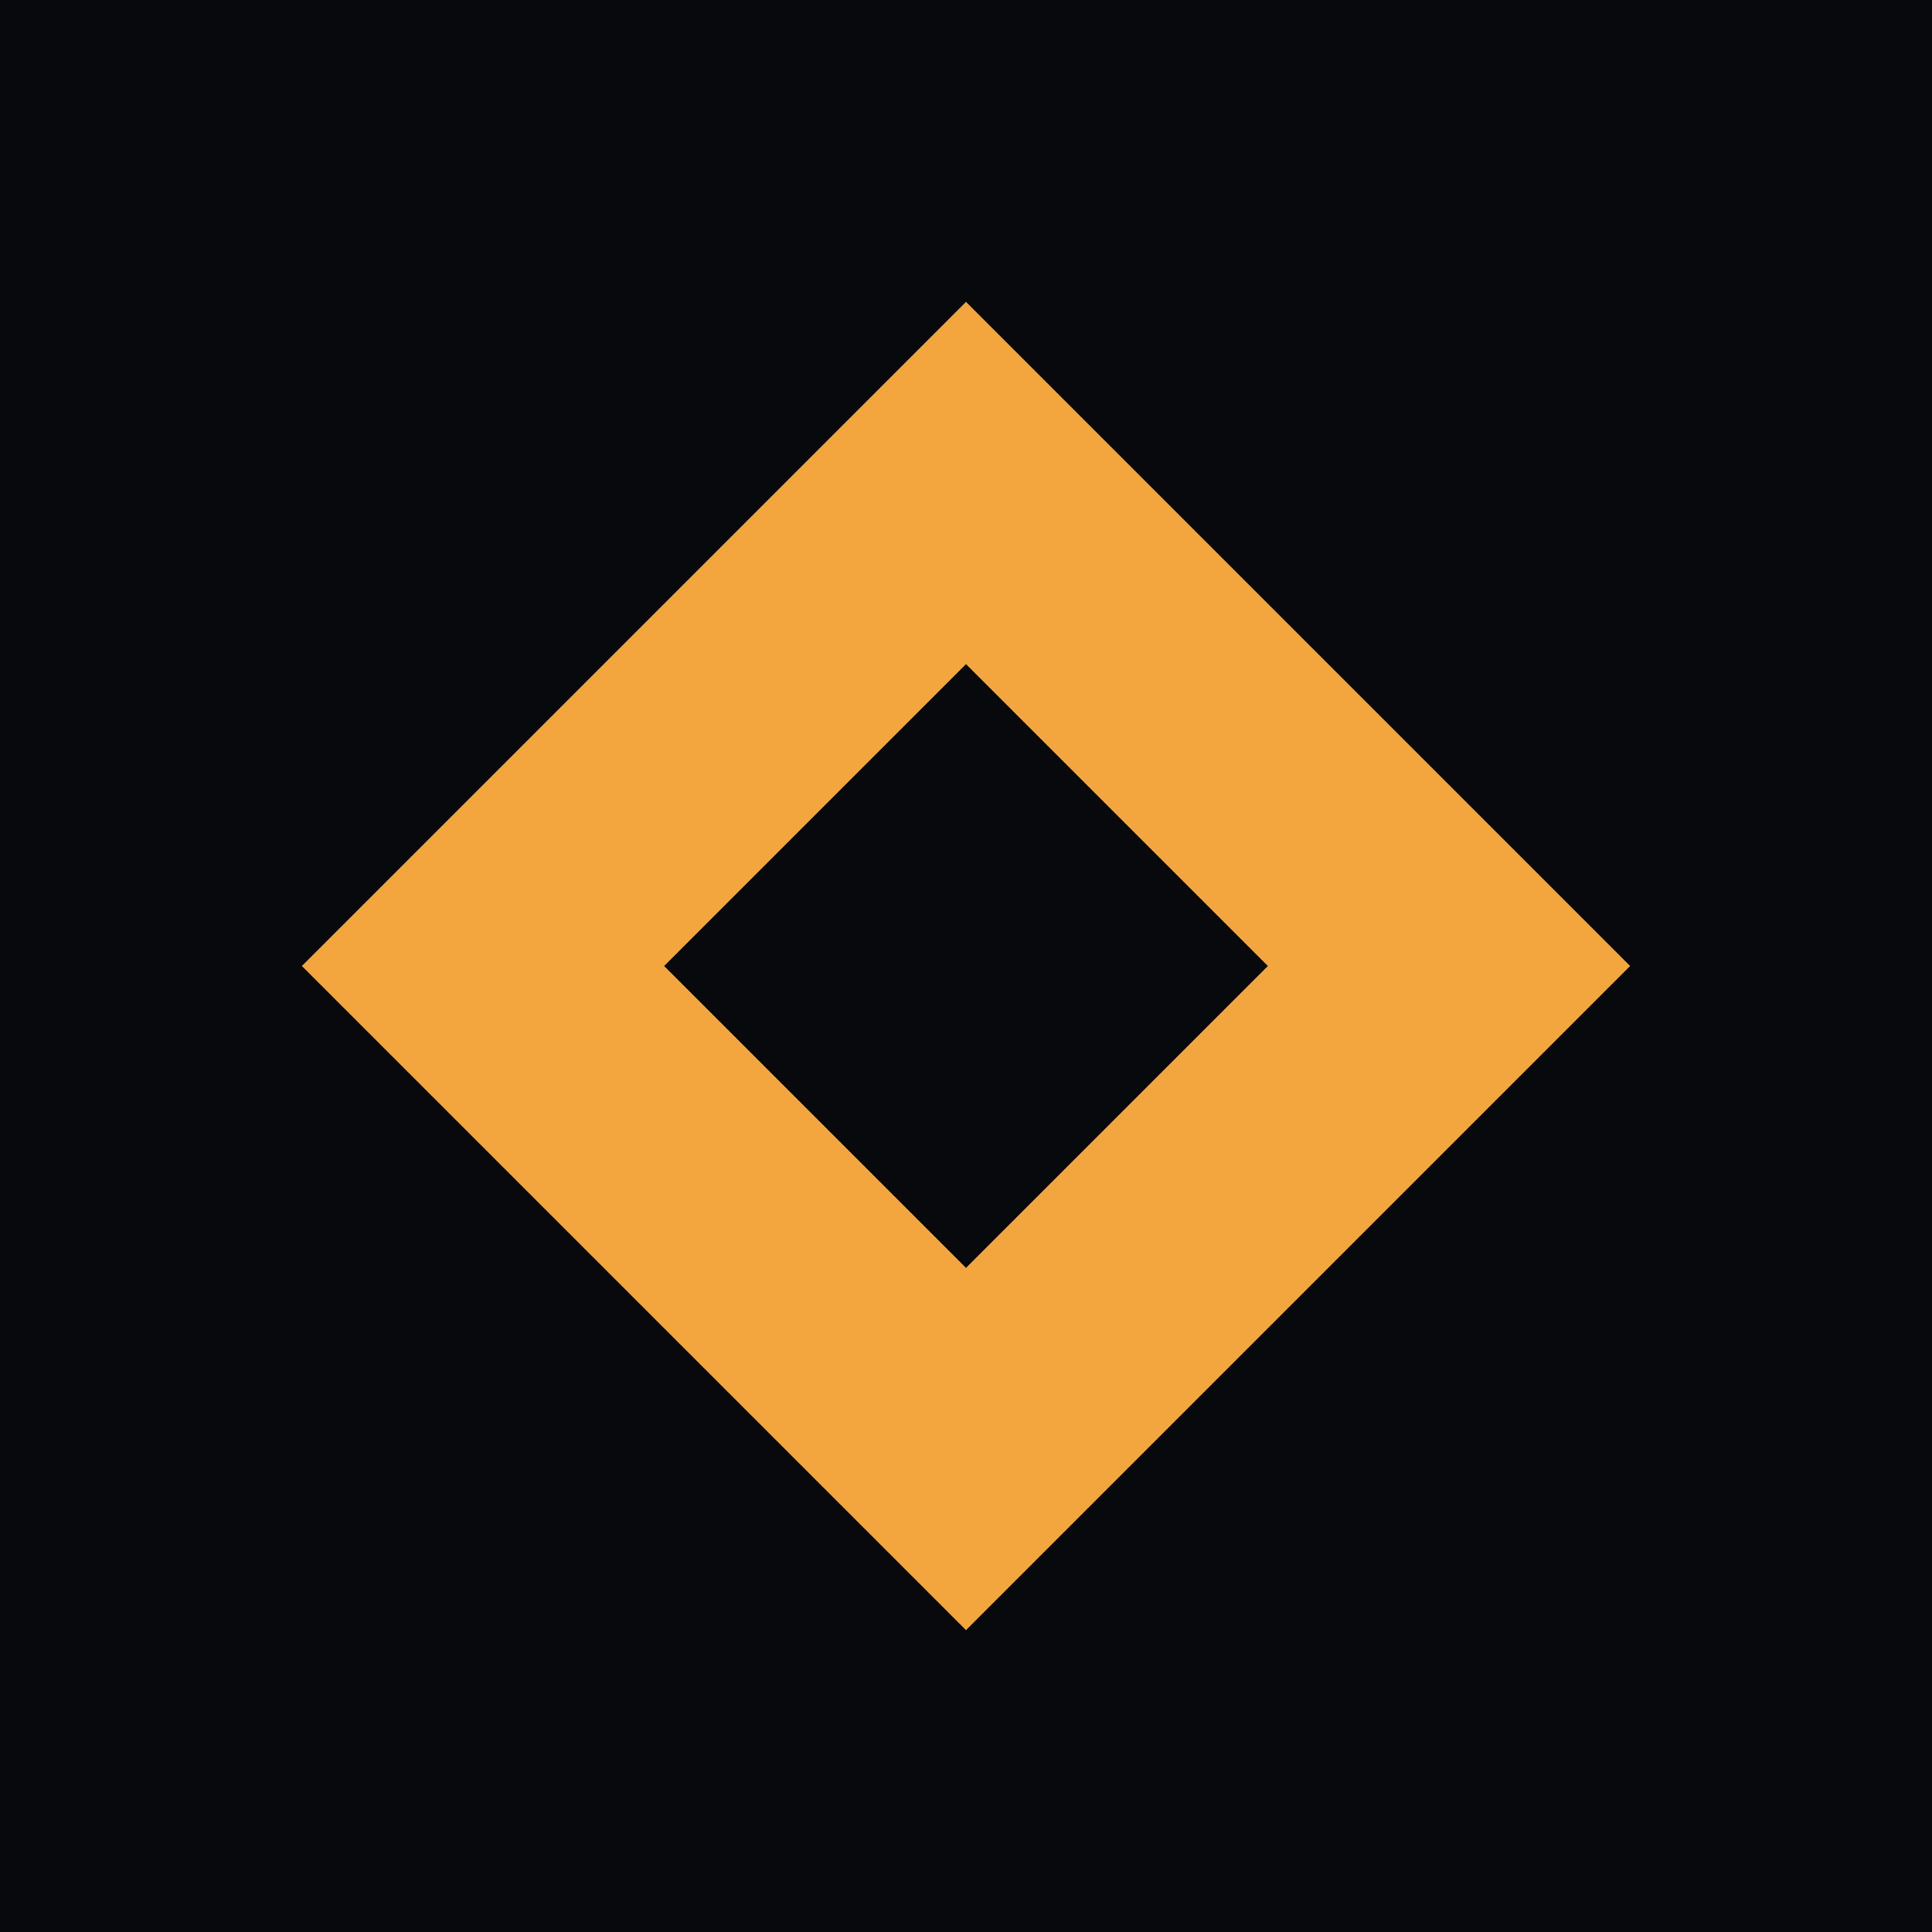
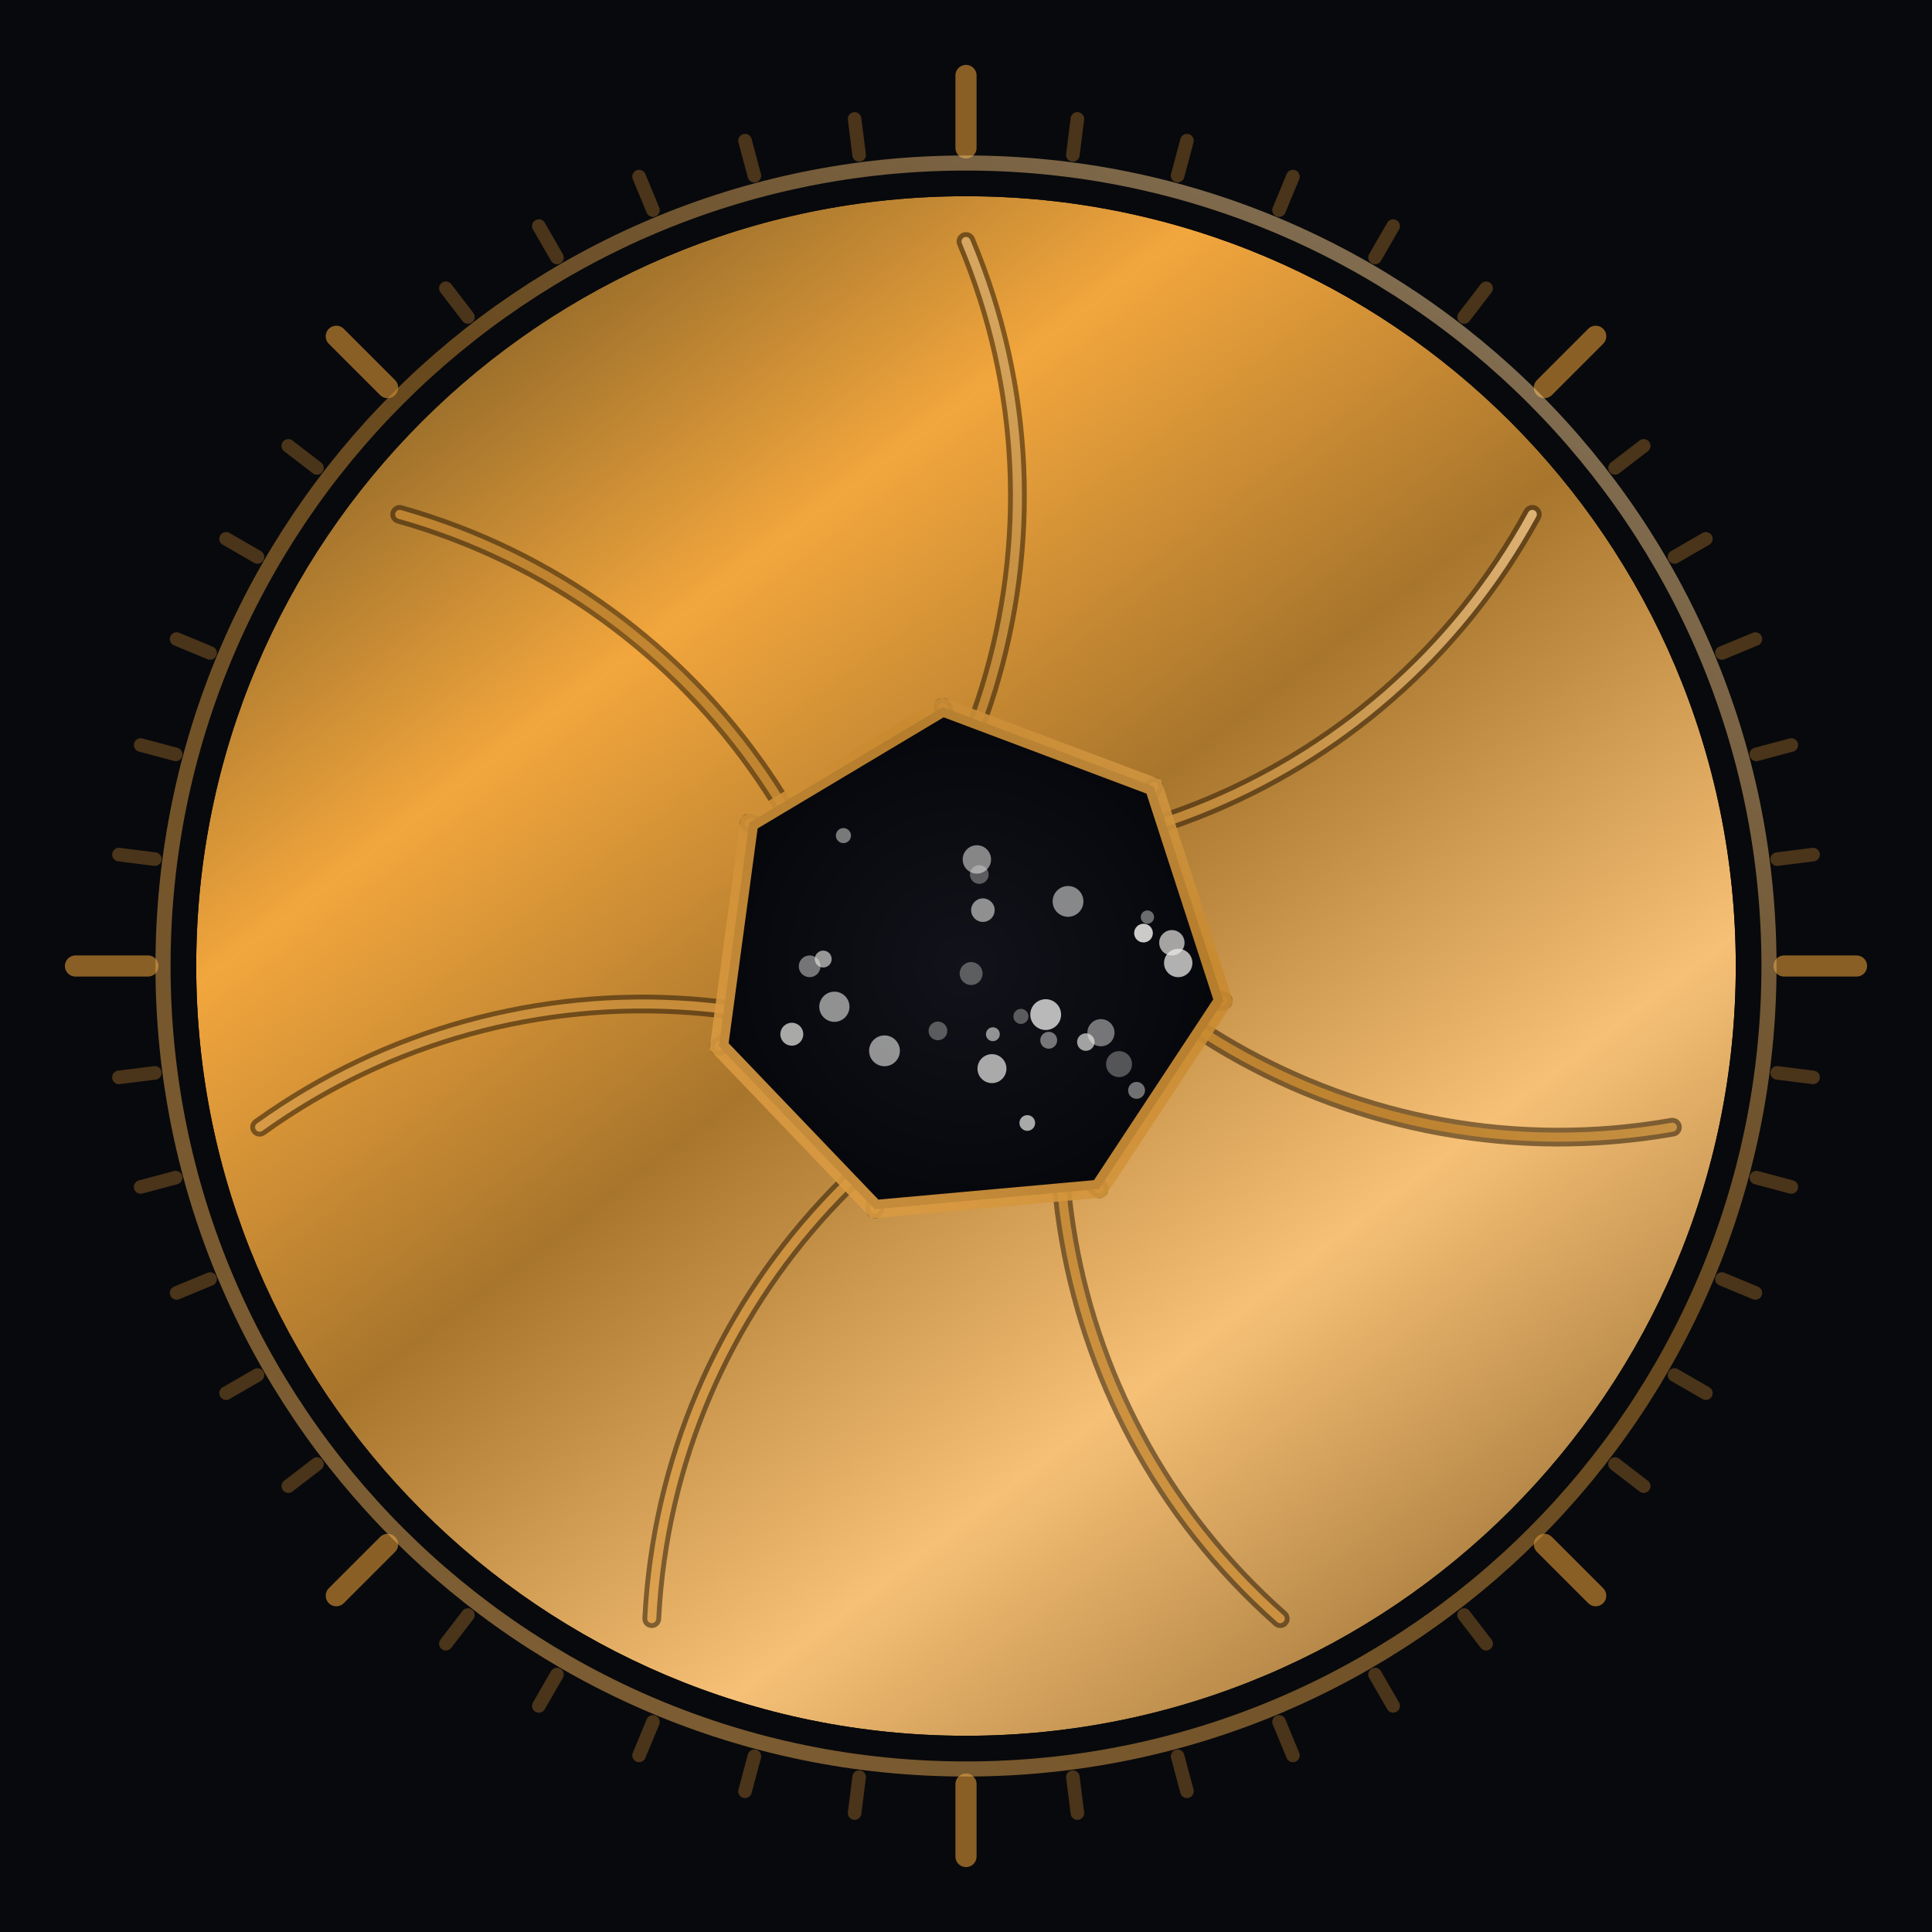
- <svg xmlns="http://www.w3.org/2000/svg" viewBox="0 0 32 32">
-   <rect width="32" height="32" fill="#08090c" />
-   <path d="M16 5 L27 16 L16 27 L5 16 Z" fill="#f2a63d" />
-   <path d="M16 11 L21 16 L16 21 L11 16 Z" fill="#08090c" />
+ <svg xmlns="http://www.w3.org/2000/svg" width="512" height="512" viewBox="0 0 64 64" role="img" aria-labelledby="lat-title lat-desc">
+   <defs>
+     <linearGradient id="brass-body" x1="14" y1="8" x2="52" y2="58" gradientUnits="userSpaceOnUse">
+       <stop offset="0" stop-color="#7a5a24" />
+       <stop offset="0.24" stop-color="#f2a63d" />
+       <stop offset="0.46" stop-color="#a8752c" />
+       <stop offset="0.71" stop-color="#f6c076" />
+       <stop offset="1" stop-color="#8a6127" />
+     </linearGradient>
+     <linearGradient id="brass-edge" x1="52" y1="10" x2="16" y2="56" gradientUnits="userSpaceOnUse">
+       <stop offset="0" stop-color="#ffd9a1" />
+       <stop offset="0.42" stop-color="#c8892f" />
+       <stop offset="1" stop-color="#f4b45c" />
+     </linearGradient>
+     <radialGradient id="bore" cx="32" cy="32" r="9" gradientUnits="userSpaceOnUse">
+       <stop offset="0" stop-color="#12131a" />
+       <stop offset="1" stop-color="#05060a" />
+     </radialGradient>
+     <mask id="ring">
+       <rect width="64" height="64" fill="#000" />
+       <circle cx="32" cy="32" r="25.5" fill="#fff" />
+       <path d="M23.82 34.66 L24.82 27.26 L31.23 23.43 L38.22 26.06 L40.52 33.15 L36.41 39.38 L28.98 40.05 Z" fill="#000" />
+     </mask>
+     <clipPath id="bore-clip">
+       <path d="M23.82 34.66 L24.82 27.26 L31.23 23.43 L38.22 26.06 L40.52 33.15 L36.41 39.38 L28.98 40.05 Z" />
+     </clipPath>
+   </defs>
+   <g data-identity-mark="lathilda" data-instrument="iris-diaphragm">
+     <rect width="64" height="64" fill="#08090c" />
+     <g data-layer="barrel">
+       <path d="M59.1 32 L61.5 32" stroke="#f2a63d" stroke-width="0.7" stroke-opacity="0.55" stroke-linecap="round" />
+       <path d="M58.87 35.54 L60.06 35.69" stroke="#f2a63d" stroke-width="0.45" stroke-opacity="0.28" stroke-linecap="round" />
+       <path d="M58.18 39.01 L59.34 39.32" stroke="#f2a63d" stroke-width="0.45" stroke-opacity="0.28" stroke-linecap="round" />
+       <path d="M57.04 42.37 L58.15 42.83" stroke="#f2a63d" stroke-width="0.45" stroke-opacity="0.28" stroke-linecap="round" />
+       <path d="M55.47 45.55 L56.51 46.15" stroke="#f2a63d" stroke-width="0.45" stroke-opacity="0.28" stroke-linecap="round" />
+       <path d="M53.5 48.5 L54.45 49.23" stroke="#f2a63d" stroke-width="0.45" stroke-opacity="0.28" stroke-linecap="round" />
+       <path d="M51.16 51.16 L52.86 52.86" stroke="#f2a63d" stroke-width="0.7" stroke-opacity="0.55" stroke-linecap="round" />
+       <path d="M48.5 53.5 L49.23 54.45" stroke="#f2a63d" stroke-width="0.45" stroke-opacity="0.28" stroke-linecap="round" />
+       <path d="M45.55 55.47 L46.15 56.51" stroke="#f2a63d" stroke-width="0.45" stroke-opacity="0.28" stroke-linecap="round" />
+       <path d="M42.37 57.04 L42.83 58.15" stroke="#f2a63d" stroke-width="0.45" stroke-opacity="0.28" stroke-linecap="round" />
+       <path d="M39.01 58.18 L39.32 59.34" stroke="#f2a63d" stroke-width="0.45" stroke-opacity="0.28" stroke-linecap="round" />
+       <path d="M35.54 58.87 L35.69 60.06" stroke="#f2a63d" stroke-width="0.45" stroke-opacity="0.28" stroke-linecap="round" />
+       <path d="M32 59.1 L32 61.5" stroke="#f2a63d" stroke-width="0.7" stroke-opacity="0.55" stroke-linecap="round" />
+       <path d="M28.46 58.87 L28.31 60.06" stroke="#f2a63d" stroke-width="0.45" stroke-opacity="0.28" stroke-linecap="round" />
+       <path d="M24.99 58.18 L24.68 59.34" stroke="#f2a63d" stroke-width="0.45" stroke-opacity="0.28" stroke-linecap="round" />
+       <path d="M21.63 57.04 L21.17 58.15" stroke="#f2a63d" stroke-width="0.45" stroke-opacity="0.28" stroke-linecap="round" />
+       <path d="M18.45 55.47 L17.85 56.51" stroke="#f2a63d" stroke-width="0.45" stroke-opacity="0.28" stroke-linecap="round" />
+       <path d="M15.5 53.5 L14.77 54.45" stroke="#f2a63d" stroke-width="0.45" stroke-opacity="0.28" stroke-linecap="round" />
+       <path d="M12.84 51.16 L11.14 52.86" stroke="#f2a63d" stroke-width="0.7" stroke-opacity="0.55" stroke-linecap="round" />
+       <path d="M10.5 48.5 L9.55 49.23" stroke="#f2a63d" stroke-width="0.45" stroke-opacity="0.28" stroke-linecap="round" />
+       <path d="M8.53 45.55 L7.49 46.15" stroke="#f2a63d" stroke-width="0.45" stroke-opacity="0.28" stroke-linecap="round" />
+       <path d="M6.96 42.37 L5.85 42.83" stroke="#f2a63d" stroke-width="0.45" stroke-opacity="0.28" stroke-linecap="round" />
+       <path d="M5.82 39.01 L4.66 39.32" stroke="#f2a63d" stroke-width="0.45" stroke-opacity="0.28" stroke-linecap="round" />
+       <path d="M5.13 35.54 L3.94 35.69" stroke="#f2a63d" stroke-width="0.45" stroke-opacity="0.28" stroke-linecap="round" />
+       <path d="M4.9 32 L2.5 32" stroke="#f2a63d" stroke-width="0.7" stroke-opacity="0.55" stroke-linecap="round" />
+       <path d="M5.13 28.46 L3.94 28.31" stroke="#f2a63d" stroke-width="0.45" stroke-opacity="0.28" stroke-linecap="round" />
+       <path d="M5.82 24.99 L4.66 24.68" stroke="#f2a63d" stroke-width="0.45" stroke-opacity="0.28" stroke-linecap="round" />
+       <path d="M6.96 21.63 L5.85 21.17" stroke="#f2a63d" stroke-width="0.45" stroke-opacity="0.28" stroke-linecap="round" />
+       <path d="M8.53 18.45 L7.49 17.85" stroke="#f2a63d" stroke-width="0.45" stroke-opacity="0.28" stroke-linecap="round" />
+       <path d="M10.5 15.5 L9.55 14.77" stroke="#f2a63d" stroke-width="0.45" stroke-opacity="0.28" stroke-linecap="round" />
+       <path d="M12.84 12.84 L11.14 11.14" stroke="#f2a63d" stroke-width="0.7" stroke-opacity="0.55" stroke-linecap="round" />
+       <path d="M15.5 10.5 L14.77 9.55" stroke="#f2a63d" stroke-width="0.45" stroke-opacity="0.28" stroke-linecap="round" />
+       <path d="M18.45 8.53 L17.85 7.49" stroke="#f2a63d" stroke-width="0.45" stroke-opacity="0.28" stroke-linecap="round" />
+       <path d="M21.63 6.96 L21.17 5.85" stroke="#f2a63d" stroke-width="0.45" stroke-opacity="0.28" stroke-linecap="round" />
+       <path d="M24.99 5.82 L24.68 4.66" stroke="#f2a63d" stroke-width="0.45" stroke-opacity="0.28" stroke-linecap="round" />
+       <path d="M28.46 5.13 L28.31 3.94" stroke="#f2a63d" stroke-width="0.45" stroke-opacity="0.28" stroke-linecap="round" />
+       <path d="M32 4.9 L32 2.5" stroke="#f2a63d" stroke-width="0.7" stroke-opacity="0.55" stroke-linecap="round" />
+       <path d="M35.54 5.13 L35.69 3.94" stroke="#f2a63d" stroke-width="0.45" stroke-opacity="0.28" stroke-linecap="round" />
+       <path d="M39.01 5.82 L39.32 4.66" stroke="#f2a63d" stroke-width="0.45" stroke-opacity="0.28" stroke-linecap="round" />
+       <path d="M42.37 6.96 L42.83 5.85" stroke="#f2a63d" stroke-width="0.45" stroke-opacity="0.28" stroke-linecap="round" />
+       <path d="M45.55 8.53 L46.15 7.49" stroke="#f2a63d" stroke-width="0.45" stroke-opacity="0.28" stroke-linecap="round" />
+       <path d="M48.5 10.5 L49.23 9.55" stroke="#f2a63d" stroke-width="0.45" stroke-opacity="0.28" stroke-linecap="round" />
+       <path d="M51.16 12.84 L52.86 11.14" stroke="#f2a63d" stroke-width="0.7" stroke-opacity="0.55" stroke-linecap="round" />
+       <path d="M53.5 15.5 L54.45 14.77" stroke="#f2a63d" stroke-width="0.45" stroke-opacity="0.28" stroke-linecap="round" />
+       <path d="M55.47 18.45 L56.51 17.85" stroke="#f2a63d" stroke-width="0.45" stroke-opacity="0.28" stroke-linecap="round" />
+       <path d="M57.04 21.63 L58.15 21.17" stroke="#f2a63d" stroke-width="0.45" stroke-opacity="0.28" stroke-linecap="round" />
+       <path d="M58.18 24.99 L59.34 24.68" stroke="#f2a63d" stroke-width="0.45" stroke-opacity="0.28" stroke-linecap="round" />
+       <path d="M58.87 28.46 L60.06 28.31" stroke="#f2a63d" stroke-width="0.45" stroke-opacity="0.28" stroke-linecap="round" />
+       <circle cx="32" cy="32" r="26.6" fill="none" stroke="url(#brass-edge)" stroke-width="0.5" stroke-opacity="0.5" />
+     </g>
+     <g data-layer="blades" mask="url(#ring)">
+       <circle cx="32" cy="32" r="25.5" fill="url(#brass-body)" />
+       <g stroke="#2a1b07" stroke-opacity="0.55" stroke-width="0.62" fill="none" stroke-linecap="round">
+         <path d="M32 8 A21.75 21.75 0 0 1 23.82 34.66" />
+         <path d="M50.76 17.04 A21.75 21.75 0 0 1 24.82 27.26" />
+         <path d="M55.4 37.34 A21.75 21.75 0 0 1 31.23 23.43" />
+         <path d="M42.41 53.62 A21.75 21.75 0 0 1 38.22 26.06" />
+         <path d="M21.59 53.62 A21.75 21.75 0 0 1 40.52 33.15" />
+         <path d="M8.6 37.34 A21.75 21.75 0 0 1 36.41 39.38" />
+         <path d="M13.24 17.04 A21.75 21.75 0 0 1 28.98 40.05" />
+       </g>
+       <g stroke="url(#brass-edge)" stroke-opacity="0.85" stroke-width="0.3" fill="none" stroke-linecap="round">
+         <path d="M32 8 A21.75 21.75 0 0 1 23.82 34.66" />
+         <path d="M50.76 17.04 A21.75 21.75 0 0 1 24.82 27.26" />
+         <path d="M55.4 37.34 A21.75 21.75 0 0 1 31.23 23.43" />
+         <path d="M42.41 53.62 A21.75 21.75 0 0 1 38.22 26.06" />
+         <path d="M21.59 53.62 A21.75 21.75 0 0 1 40.52 33.15" />
+         <path d="M8.6 37.34 A21.75 21.75 0 0 1 36.41 39.38" />
+         <path d="M13.24 17.04 A21.75 21.75 0 0 1 28.98 40.05" />
+       </g>
+     </g>
+     <g data-layer="bore">
+       <path d="M23.82 34.66 L24.82 27.26 L31.23 23.43 L38.22 26.06 L40.52 33.15 L36.41 39.38 L28.98 40.05 Z" fill="url(#bore)" />
+       <g clip-path="url(#bore-clip)" data-layer="field">
+         <circle cx="27.64" cy="33.35" r="0.5" fill="#edece9" opacity="0.59" />
+         <circle cx="27.27" cy="31.77" r="0.28" fill="#edece9" opacity="0.62" />
+         <circle cx="27.94" cy="27.68" r="0.25" fill="#edece9" opacity="0.49" />
+         <circle cx="37.07" cy="35.25" r="0.43" fill="#edece9" opacity="0.33" />
+         <circle cx="38.82" cy="31.23" r="0.42" fill="#edece9" opacity="0.68" />
+         <circle cx="32.17" cy="32.25" r="0.38" fill="#edece9" opacity="0.34" />
+         <circle cx="32.89" cy="34.26" r="0.23" fill="#edece9" opacity="0.59" />
+         <circle cx="26.23" cy="34.26" r="0.38" fill="#edece9" opacity="0.70" />
+         <circle cx="26.82" cy="32.01" r="0.36" fill="#edece9" opacity="0.47" />
+         <circle cx="39.03" cy="31.9" r="0.47" fill="#edece9" opacity="0.74" />
+         <circle cx="31.07" cy="34.15" r="0.31" fill="#edece9" opacity="0.34" />
+         <circle cx="32.36" cy="28.47" r="0.47" fill="#edece9" opacity="0.54" />
+         <circle cx="38.01" cy="30.38" r="0.22" fill="#edece9" opacity="0.43" />
+         <circle cx="35.38" cy="29.86" r="0.51" fill="#edece9" opacity="0.55" />
+         <circle cx="36.47" cy="34.21" r="0.45" fill="#edece9" opacity="0.47" />
+         <circle cx="34.64" cy="33.61" r="0.51" fill="#edece9" opacity="0.77" />
+         <circle cx="33.82" cy="33.67" r="0.25" fill="#edece9" opacity="0.34" />
+         <circle cx="32.56" cy="30.15" r="0.39" fill="#edece9" opacity="0.58" />
+         <circle cx="34.03" cy="37.2" r="0.26" fill="#edece9" opacity="0.70" />
+         <circle cx="34.74" cy="34.46" r="0.28" fill="#edece9" opacity="0.47" />
+         <circle cx="37.88" cy="30.91" r="0.31" fill="#edece9" opacity="0.85" />
+         <circle cx="32.86" cy="35.4" r="0.48" fill="#edece9" opacity="0.70" />
+         <circle cx="37.65" cy="36.12" r="0.28" fill="#edece9" opacity="0.46" />
+         <circle cx="32.44" cy="28.97" r="0.31" fill="#edece9" opacity="0.35" />
+         <circle cx="35.97" cy="34.52" r="0.29" fill="#edece9" opacity="0.67" />
+         <circle cx="29.3" cy="34.81" r="0.51" fill="#edece9" opacity="0.60" />
+       </g>
+       <path d="M23.82 34.66 L24.82 27.26 L31.23 23.43 L38.22 26.06 L40.52 33.15 L36.41 39.38 L28.98 40.05 Z" fill="none" stroke="url(#brass-edge)" stroke-width="0.6" stroke-opacity="0.9" />
+     </g>
+   </g>
</svg>
